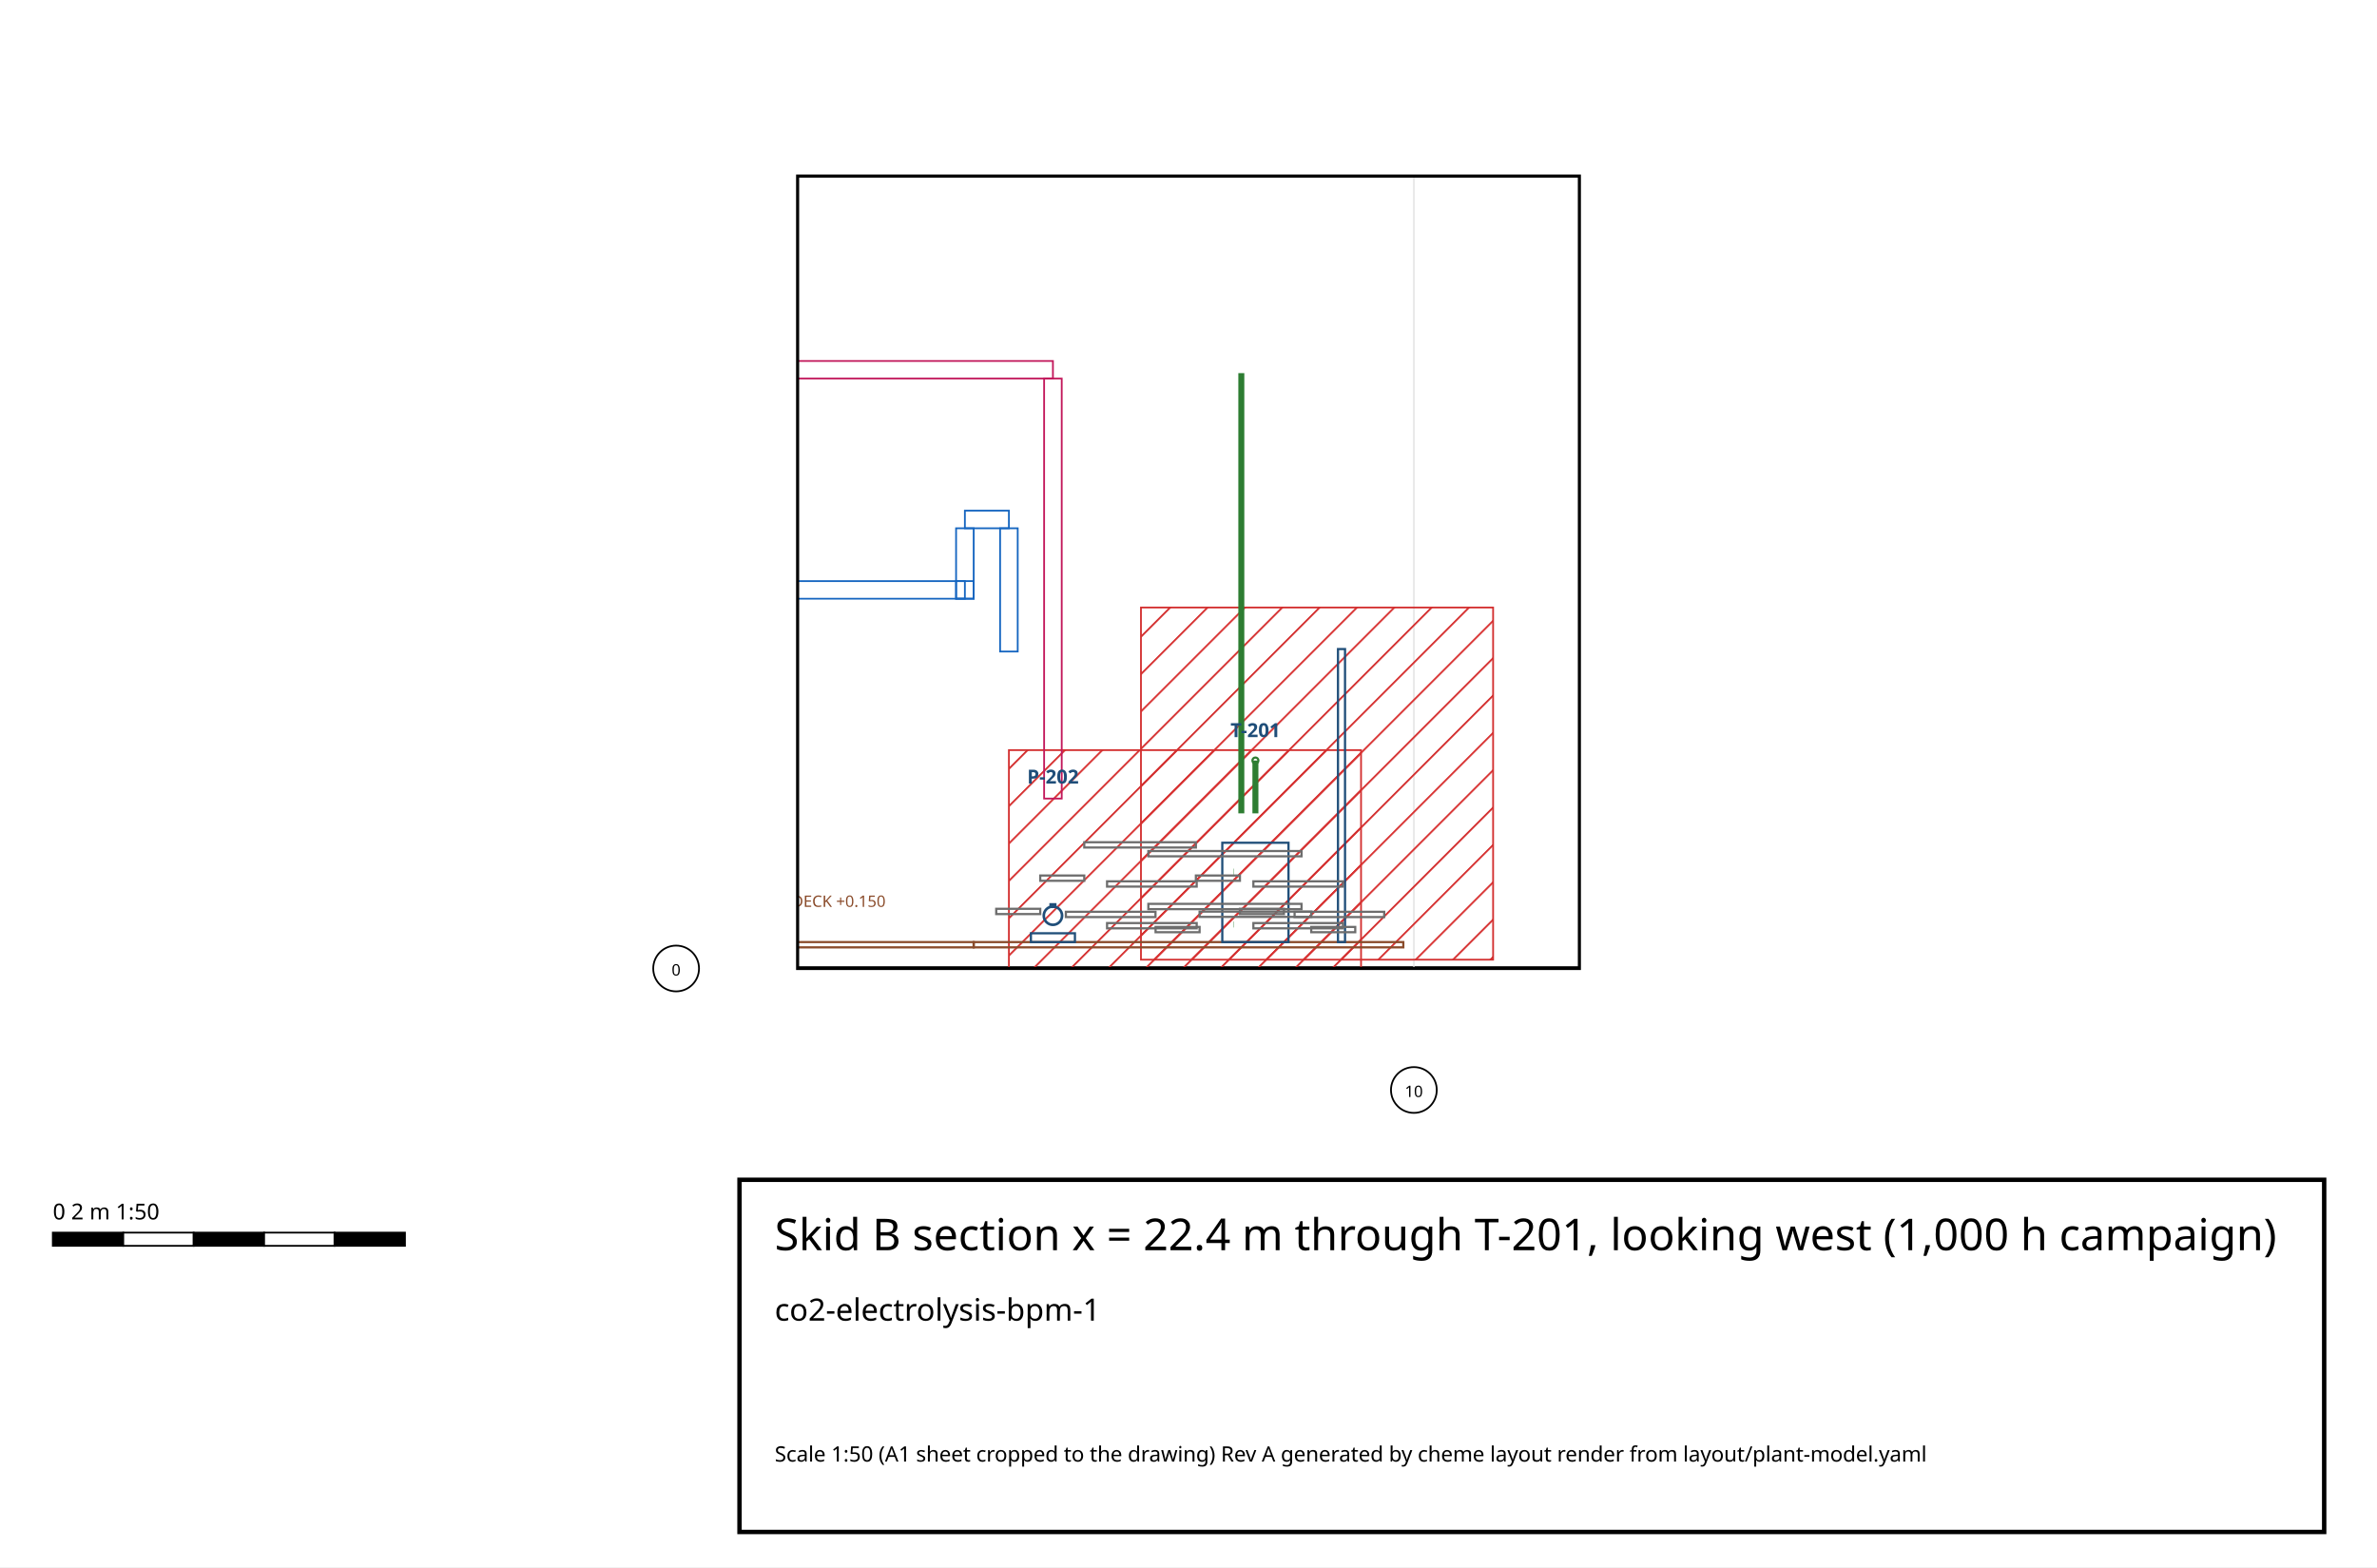
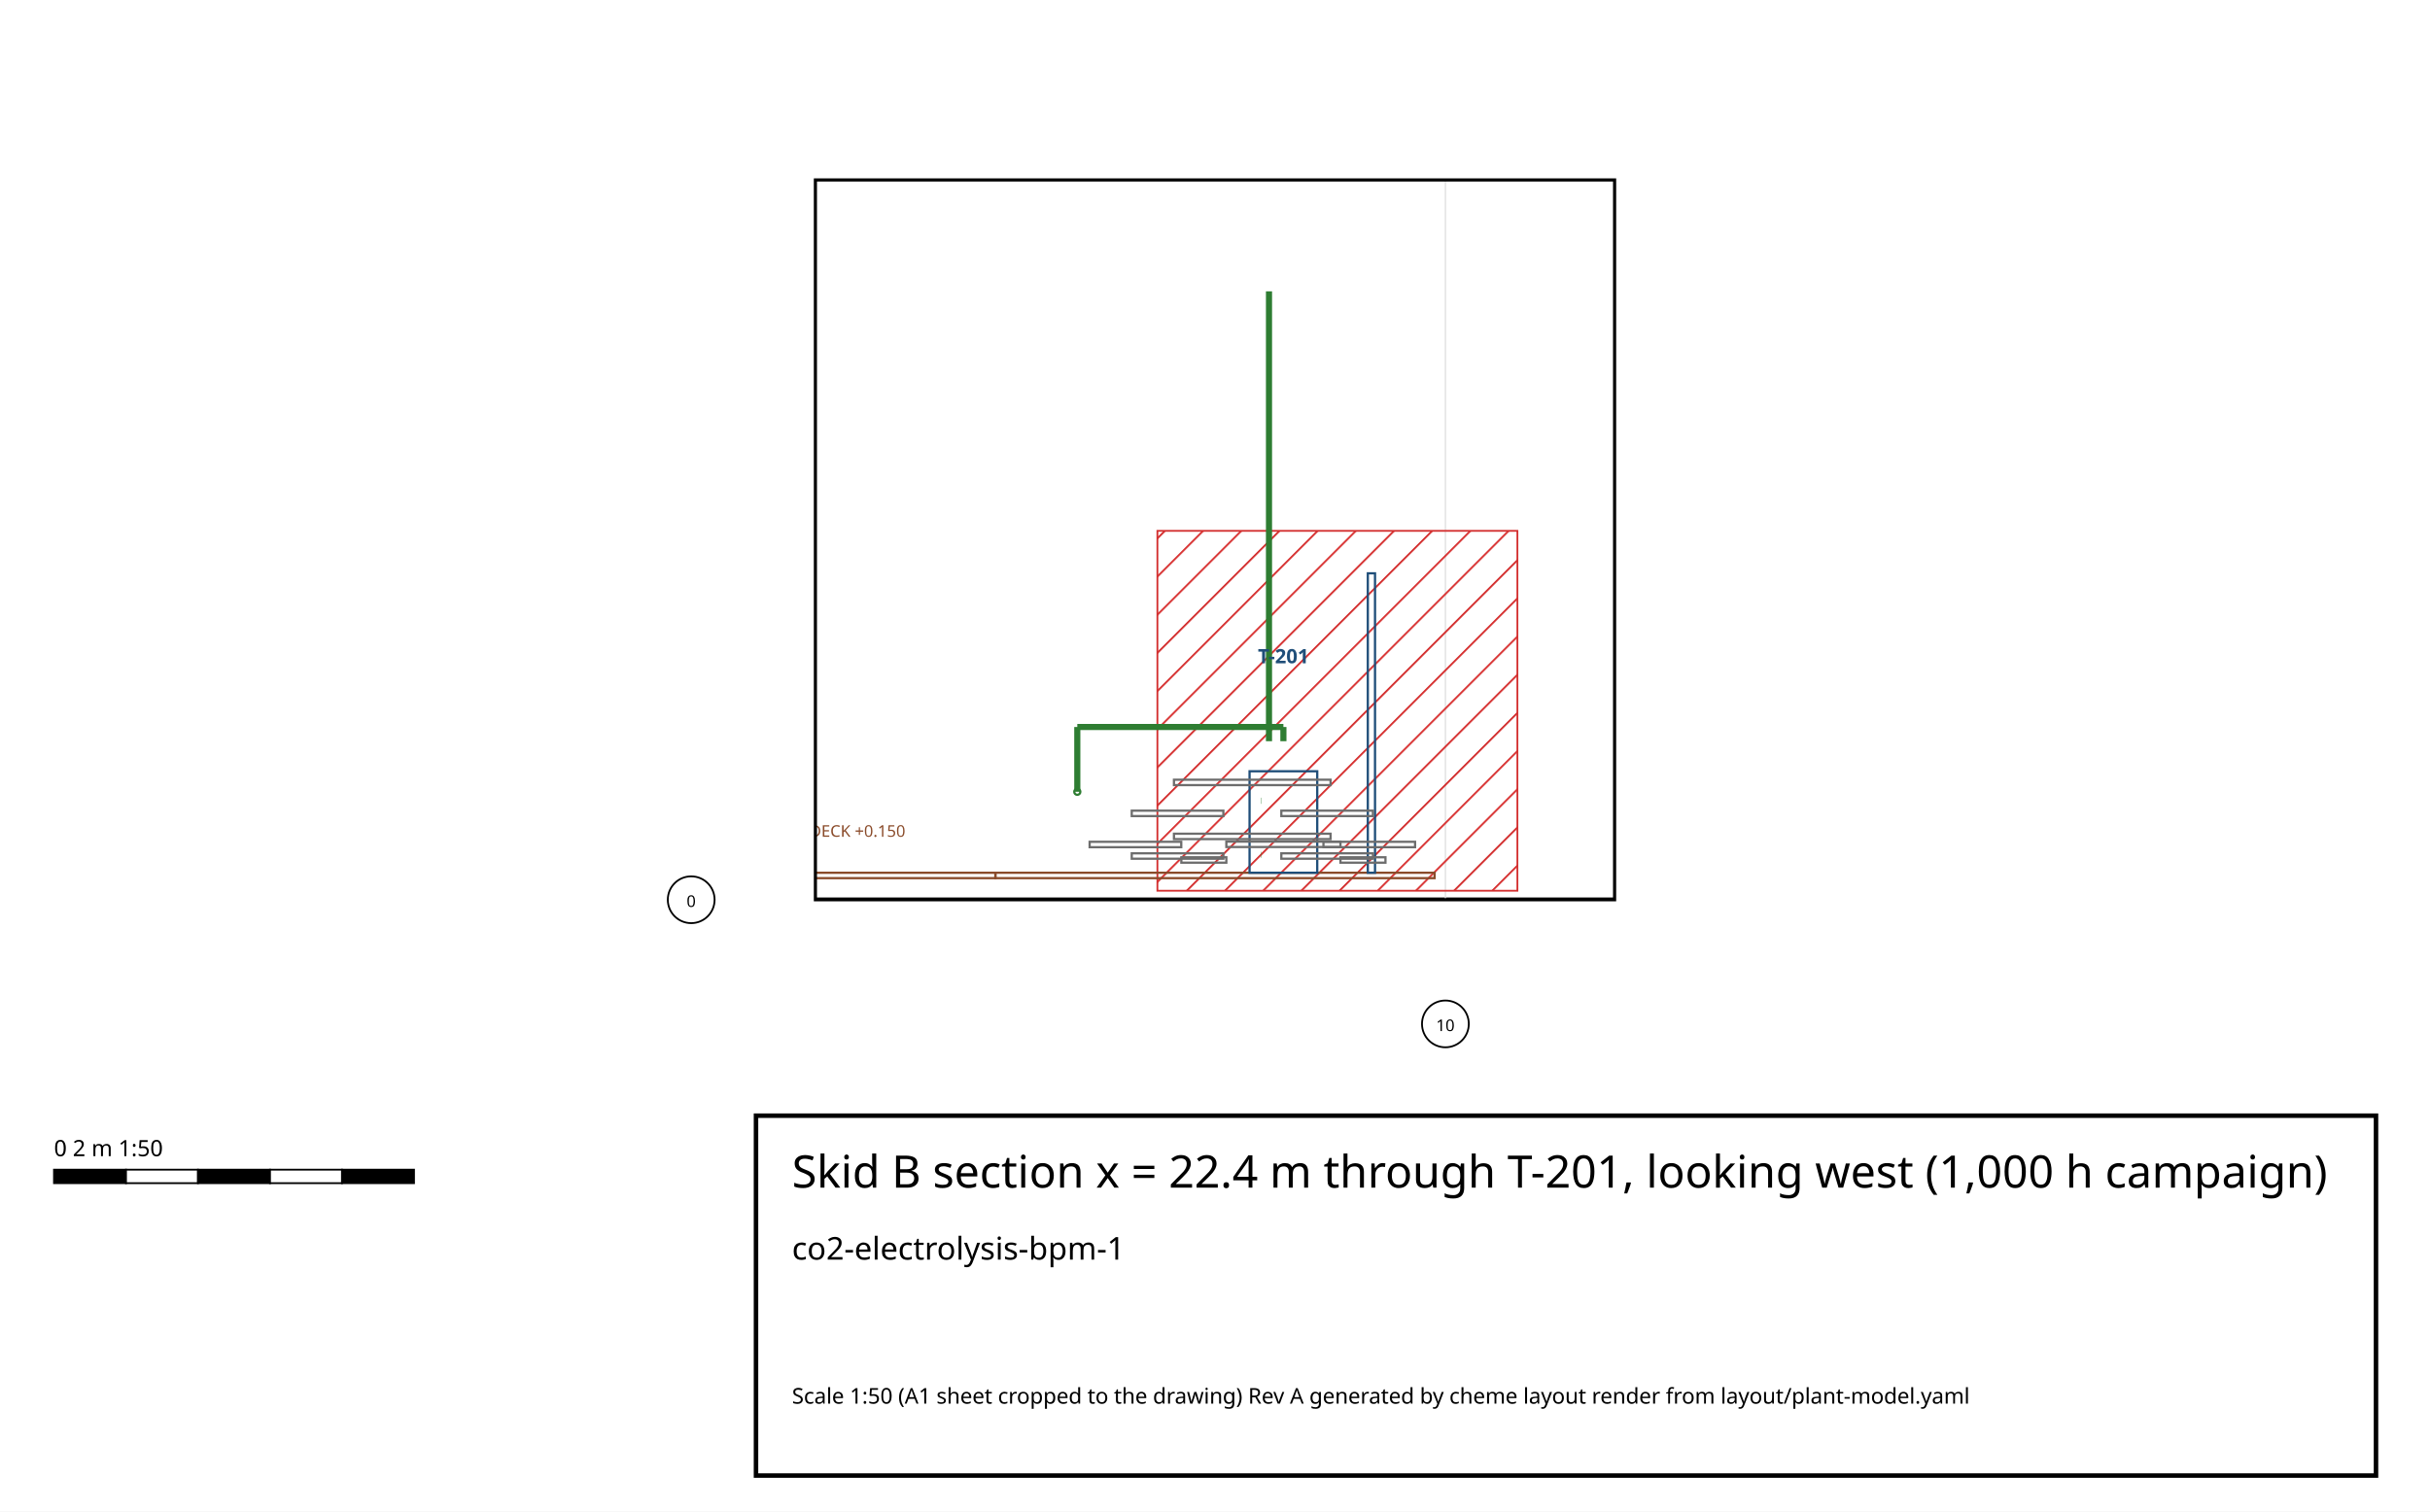
- <svg xmlns="http://www.w3.org/2000/svg" width="270.00" height="178.00" viewBox="285.50 217.00 270.00 178.00">
+ <svg xmlns="http://www.w3.org/2000/svg" width="270.00" height="168.00" viewBox="285.50 222.00 270.00 168.00">
  <defs>
    <pattern id="hatch-hazardous" width="3" height="3" patternUnits="userSpaceOnUse" patternTransform="rotate(45)">
      <line x1="0" y1="0" x2="0" y2="3" stroke="#d32f2f" stroke-width="0.4" />
    </pattern>
    <pattern id="hatch-oxygen_enriched" width="3" height="3" patternUnits="userSpaceOnUse" patternTransform="rotate(45)">
      <line x1="0" y1="0" x2="0" y2="3" stroke="#1976d2" stroke-width="0.4" />
    </pattern>
    <pattern id="hatch-oxygen_deficient" width="3" height="3" patternUnits="userSpaceOnUse" patternTransform="rotate(45)">
      <line x1="0" y1="0" x2="0" y2="3" stroke="#7b1fa2" stroke-width="0.4" />
    </pattern>
    <pattern id="hatch-keep_clear" width="3" height="3" patternUnits="userSpaceOnUse" patternTransform="rotate(45)">
      <line x1="0" y1="0" x2="0" y2="3" stroke="#ef6c00" stroke-width="0.4" />
    </pattern>
    <pattern id="hatch-laydown" width="3" height="3" patternUnits="userSpaceOnUse" patternTransform="rotate(45)">
      <line x1="0" y1="0" x2="0" y2="3" stroke="#8d6e63" stroke-width="0.4" />
    </pattern>
    <pattern id="hatch-maintenance" width="3" height="3" patternUnits="userSpaceOnUse" patternTransform="rotate(45)">
      <line x1="0" y1="0" x2="0" y2="3" stroke="#f9a825" stroke-width="0.4" />
    </pattern>
    <pattern id="hatch-escape" width="3" height="3" patternUnits="userSpaceOnUse" patternTransform="rotate(45)">
      <line x1="0" y1="0" x2="0" y2="3" stroke="#2e7d32" stroke-width="0.4" />
    </pattern>
    <clipPath id="area">
-       <rect x="376.10" y="237.00" width="88.80" height="90.00" />
+       <rect x="376.10" y="242.00" width="88.80" height="80.00" />
    </clipPath>
  </defs>
-   <rect x="285.50" y="217.00" width="270.00" height="178.00" fill="#ffffff" />
+   <rect x="285.50" y="222.00" width="270.00" height="168.00" fill="#ffffff" />
  <g id="drawing" clip-path="url(#area)">
    <g id="grid">
-       <polyline points="376.10,327.00 464.90,327.00" fill="none" stroke="#000" stroke-width="0.50" stroke-linecap="butt" id="grade" />
-       <line x1="446.10" y1="327.00" x2="446.10" y2="237.00" stroke="#e0e0e0" stroke-width="0.15" />
-       <line x1="376.10" y1="327.00" x2="464.90" y2="327.00" stroke="#e0e0e0" stroke-width="0.15" />
+       <polyline points="376.10,322.00 464.90,322.00" fill="none" stroke="#000" stroke-width="0.50" stroke-linecap="butt" id="grade" />
+       <line x1="446.10" y1="322.00" x2="446.10" y2="242.00" stroke="#e0e0e0" stroke-width="0.15" />
+       <line x1="376.10" y1="322.00" x2="464.90" y2="322.00" stroke="#e0e0e0" stroke-width="0.15" />
    </g>
    <g id="areas" />
    <g id="zones">
-       <polygon points="400.10,342.20 440.10,342.20 440.10,302.20 400.10,302.20" fill="url(#hatch-hazardous)" stroke="#d32f2f" stroke-width="0.2" id="zone-Z-HAZ-B-0" />
-       <polygon points="415.10,326.00 455.10,326.00 455.10,286.00 415.10,286.00" fill="url(#hatch-hazardous)" stroke="#d32f2f" stroke-width="0.2" id="zone-Z-HAZ-B-6" />
-       <polygon points="246.10,327.00 306.10,327.00 306.10,321.00 246.10,321.00" fill="url(#hatch-crane_pad)" stroke="#ef6c00" stroke-width="0.2" id="zone-CP-B-0" />
+       <polygon points="414.10,321.00 454.10,321.00 454.10,281.00 414.10,281.00" fill="url(#hatch-hazardous)" stroke="#d32f2f" stroke-width="0.2" id="zone-Z-HAZ-B-6" />
+       <polygon points="246.10,322.00 376.10,322.00 376.10,316.00 246.10,316.00" fill="url(#hatch-crane_pad)" stroke="#ef6c00" stroke-width="0.2" id="zone-CP-B-0" />
    </g>
    <g id="roads" />
    <g id="buildings" />
    <g id="racks">
-       <polyline points="351.10,271.00 351.10,270.00" fill="none" stroke="#7a5c3e" stroke-width="6.00" stroke-linecap="butt" />
-       <polyline points="321.10,271.00 321.10,270.00" fill="none" stroke="#7a5c3e" stroke-width="6.00" stroke-linecap="butt" />
-       <polyline points="351.10,272.00 321.10,272.00" fill="none" stroke="#7a5c3e" stroke-width="4.00" stroke-linecap="butt" />
+       <polyline points="531.10,258.00 531.10,257.00" fill="none" stroke="#7a5c3e" stroke-width="6.00" stroke-linecap="butt" />
+       <polyline points="501.10,258.00 501.10,257.00" fill="none" stroke="#7a5c3e" stroke-width="6.00" stroke-linecap="butt" />
+       <polyline points="531.10,259.00 501.10,259.00" fill="none" stroke="#7a5c3e" stroke-width="4.00" stroke-linecap="butt" />
    </g>
    <g id="structures">
-       <polyline points="396.10,325.40 396.10,325.40" fill="none" stroke="#8a4b2a" stroke-width="2.80" stroke-linecap="butt" />
-       <polyline points="444.90,325.40 444.90,325.40" fill="none" stroke="#8a4b2a" stroke-width="2.80" stroke-linecap="butt" />
-       <polygon points="396.10,324.60 444.90,324.60 444.90,324.00 396.10,324.00" fill="none" stroke="#8a4b2a" stroke-width="0.25" />
-       <polyline points="396.10,302.00 396.10,302.00" fill="none" stroke="#8a4b2a" stroke-width="1.00" stroke-linecap="butt" />
-       <polyline points="444.90,302.00 444.90,302.00" fill="none" stroke="#8a4b2a" stroke-width="1.00" stroke-linecap="butt" />
-       <polygon points="360.10,324.60 396.10,324.60 396.10,324.00 360.10,324.00" fill="none" stroke="#8a4b2a" stroke-width="0.25" />
+       <polyline points="396.10,320.40 396.10,320.40" fill="none" stroke="#8a4b2a" stroke-width="2.80" stroke-linecap="butt" />
+       <polyline points="444.90,320.40 444.90,320.40" fill="none" stroke="#8a4b2a" stroke-width="2.80" stroke-linecap="butt" />
+       <polygon points="396.10,319.60 444.90,319.60 444.90,319.00 396.10,319.00" fill="none" stroke="#8a4b2a" stroke-width="0.25" />
+       <polyline points="396.10,297.00 396.10,297.00" fill="none" stroke="#8a4b2a" stroke-width="1.00" stroke-linecap="butt" />
+       <polyline points="444.90,297.00 444.90,297.00" fill="none" stroke="#8a4b2a" stroke-width="1.00" stroke-linecap="butt" />
+       <polygon points="360.10,319.60 396.10,319.60 396.10,319.00 360.10,319.00" fill="none" stroke="#8a4b2a" stroke-width="0.25" />
    </g>
    <g id="equipment">
      <g id="equipment-T-201">
-         <polygon points="424.34,324.00 431.86,324.00 431.86,312.72 424.34,312.72" fill="none" stroke="#1f4e79" stroke-width="0.25" />
-         <polygon points="437.48,324.00 438.28,324.00 438.28,290.72 437.48,290.72" fill="none" stroke="#1f4e79" stroke-width="0.25" />
-       </g>
-       <g id="equipment-P-202">
-         <polygon points="402.60,324.00 407.60,324.00 407.60,323.00 402.60,323.00" fill="none" stroke="#1f4e79" stroke-width="0.25" />
-         <circle cx="405.10" cy="321.00" r="1.04" fill="none" stroke="#1f4e79" stroke-width="0.3" />
-         <polygon points="404.82,320.02 405.38,320.02 405.38,319.70 404.82,319.70" fill="none" stroke="#1f4e79" stroke-width="0.25" />
+         <polygon points="424.34,319.00 431.86,319.00 431.86,307.72 424.34,307.72" fill="none" stroke="#1f4e79" stroke-width="0.25" />
+         <polygon points="437.48,319.00 438.28,319.00 438.28,285.72 437.48,285.72" fill="none" stroke="#1f4e79" stroke-width="0.25" />
      </g>
    </g>
    <g id="platforms">
-       <polygon points="421.76,321.14 434.44,321.14 434.44,320.54 421.76,320.54" fill="none" stroke="#6d6d6d" stroke-width="0.25" />
-       <polygon points="416.76,322.88 421.76,322.88 421.76,322.28 416.76,322.28" fill="none" stroke="#6d6d6d" stroke-width="0.25" />
-       <polygon points="434.44,322.88 439.44,322.88 439.44,322.28 434.44,322.28" fill="none" stroke="#6d6d6d" stroke-width="0.25" />
-       <polygon points="408.66,313.26 421.34,313.26 421.34,312.66 408.66,312.66" fill="none" stroke="#6d6d6d" stroke-width="0.25" />
-       <polygon points="426.34,320.82 431.34,320.82 431.34,320.22 426.34,320.22" fill="none" stroke="#6d6d6d" stroke-width="0.25" />
-       <polygon points="421.34,317.04 426.34,317.04 426.34,316.44 421.34,316.44" fill="none" stroke="#6d6d6d" stroke-width="0.25" />
-       <polygon points="398.66,320.82 403.66,320.82 403.66,320.22 398.66,320.22" fill="none" stroke="#6d6d6d" stroke-width="0.25" />
-       <polygon points="403.66,317.04 408.66,317.04 408.66,316.44 403.66,316.44" fill="none" stroke="#6d6d6d" stroke-width="0.25" />
-       <polygon points="415.94,314.26 433.34,314.26 433.34,313.66 415.94,313.66" fill="none" stroke="#6d6d6d" stroke-width="0.25" />
-       <polygon points="406.57,321.16 416.75,321.16 416.75,320.56 406.57,320.56" fill="none" stroke="#6d6d6d" stroke-width="0.25" />
-       <polygon points="411.25,317.70 421.43,317.70 421.43,317.10 411.25,317.10" fill="none" stroke="#6d6d6d" stroke-width="0.25" />
-       <polygon points="432.55,321.16 442.73,321.16 442.73,320.56 432.55,320.56" fill="none" stroke="#6d6d6d" stroke-width="0.25" />
-       <polygon points="427.87,317.70 438.05,317.70 438.05,317.10 427.87,317.10" fill="none" stroke="#6d6d6d" stroke-width="0.25" />
-       <polygon points="415.94,320.26 433.34,320.26 433.34,319.66 415.94,319.66" fill="none" stroke="#6d6d6d" stroke-width="0.25" />
-       <polygon points="427.87,322.44 438.05,322.44 438.05,321.84 427.87,321.84" fill="none" stroke="#6d6d6d" stroke-width="0.25" />
-       <polygon points="411.25,322.44 421.43,322.44 421.43,321.84 411.25,321.84" fill="none" stroke="#6d6d6d" stroke-width="0.25" />
+       <polygon points="421.76,316.14 434.44,316.14 434.44,315.54 421.76,315.54" fill="none" stroke="#6d6d6d" stroke-width="0.25" />
+       <polygon points="416.76,317.88 421.76,317.88 421.76,317.28 416.76,317.28" fill="none" stroke="#6d6d6d" stroke-width="0.25" />
+       <polygon points="434.44,317.88 439.44,317.88 439.44,317.28 434.44,317.28" fill="none" stroke="#6d6d6d" stroke-width="0.25" />
+       <polygon points="415.94,309.26 433.34,309.26 433.34,308.66 415.94,308.66" fill="none" stroke="#6d6d6d" stroke-width="0.25" />
+       <polygon points="406.57,316.16 416.75,316.16 416.75,315.56 406.57,315.56" fill="none" stroke="#6d6d6d" stroke-width="0.25" />
+       <polygon points="411.25,312.70 421.43,312.70 421.43,312.10 411.25,312.10" fill="none" stroke="#6d6d6d" stroke-width="0.25" />
+       <polygon points="432.55,316.16 442.73,316.16 442.73,315.56 432.55,315.56" fill="none" stroke="#6d6d6d" stroke-width="0.25" />
+       <polygon points="427.87,312.70 438.05,312.70 438.05,312.10 427.87,312.10" fill="none" stroke="#6d6d6d" stroke-width="0.25" />
+       <polygon points="415.94,315.26 433.34,315.26 433.34,314.66 415.94,314.66" fill="none" stroke="#6d6d6d" stroke-width="0.25" />
+       <polygon points="427.87,317.44 438.05,317.44 438.05,316.84 427.87,316.84" fill="none" stroke="#6d6d6d" stroke-width="0.25" />
+       <polygon points="411.25,317.44 421.43,317.44 421.43,316.84 411.25,316.84" fill="none" stroke="#6d6d6d" stroke-width="0.25" />
    </g>
    <g id="pipes">
      <g id="pipe-P-02/Line_AN204_S4" data-line="AN-204">
-         <circle cx="428.10" cy="303.38" r="0.34" fill="none" stroke="#2e7d32" stroke-width="0.25" />
-         <polyline points="428.10,303.38 428.10,309.38" fill="none" stroke="#2e7d32" stroke-width="0.68" stroke-linecap="butt" />
+         <circle cx="405.20" cy="310.00" r="0.34" fill="none" stroke="#2e7d32" stroke-width="0.25" />
+         <polyline points="405.20,310.00 405.20,302.80" fill="none" stroke="#2e7d32" stroke-width="0.68" stroke-linecap="butt" />
+         <polyline points="405.20,302.80 428.10,302.80" fill="none" stroke="#2e7d32" stroke-width="0.68" stroke-linecap="butt" />
+         <polyline points="428.10,302.80 428.10,304.38" fill="none" stroke="#2e7d32" stroke-width="0.68" stroke-linecap="butt" />
      </g>
      <g id="pipe-P-02/Line_KOH201_S1" data-line="KOH-201">
-         <polyline points="425.64,316.00 425.68,316.00" fill="none" stroke="#2e7d32" stroke-width="0.68" stroke-linecap="butt" />
+         <polyline points="425.64,311.00 425.68,311.00" fill="none" stroke="#2e7d32" stroke-width="0.68" stroke-linecap="butt" />
      </g>
      <g id="pipe-P-02/Line_O2V201_S1" data-line="O2V-201">
-         <polyline points="426.50,309.38 426.50,259.38" fill="none" stroke="#2e7d32" stroke-width="0.68" stroke-linecap="butt" />
+         <polyline points="426.50,304.38 426.50,254.38" fill="none" stroke="#2e7d32" stroke-width="0.68" stroke-linecap="butt" />
      </g>
      <g id="pipe-P-02/Line_SP201_S1" data-line="SP-201">
-         <polyline points="425.68,322.00 425.64,322.00" fill="none" stroke="#2e7d32" stroke-width="0.68" stroke-linecap="butt" />
+         <polyline points="425.68,317.00 425.64,317.00" fill="none" stroke="#2e7d32" stroke-width="0.68" stroke-linecap="butt" />
      </g>
    </g>
    <g id="trays">
-       <g id="tray-PT-PR-1-6" data-system="power">
-         <polygon points="341.10,270.00 343.10,270.00 343.10,268.00 341.10,268.00" fill="none" stroke="#c2185b" stroke-width="0.2" />
-       </g>
      <g id="tray-PT-PR-1-7" data-system="power">
-         <polygon points="341.10,270.00 343.10,270.00 343.10,268.00 341.10,268.00" fill="none" stroke="#c2185b" stroke-width="0.25" />
-       </g>
-       <g id="tray-IT-PR-1-1" data-system="instrument">
-         <polygon points="329.10,270.00 331.10,270.00 331.10,268.00 329.10,268.00" fill="none" stroke="#1565c0" stroke-width="0.25" />
+         <polygon points="521.10,257.00 523.10,257.00 523.10,255.00 521.10,255.00" fill="none" stroke="#c2185b" stroke-width="0.25" />
      </g>
      <g id="tray-IT-PR-1-2" data-system="instrument">
-         <polygon points="329.10,270.00 331.10,270.00 331.10,268.00 329.10,268.00" fill="none" stroke="#1565c0" stroke-width="0.2" />
-       </g>
-       <g id="tray-PT-M-P-202" data-system="power">
-         <polygon points="341.10,270.00 343.10,270.00 343.10,260.00 341.10,260.00" fill="none" stroke="#c2185b" stroke-width="0.2" />
-         <polygon points="342.10,260.00 405.10,260.00 405.10,258.00 342.10,258.00" fill="none" stroke="#c2185b" stroke-width="0.2" />
-         <polygon points="404.10,307.70 406.10,307.70 406.10,260.00 404.10,260.00" fill="none" stroke="#c2185b" stroke-width="0.2" />
-       </g>
-       <g id="tray-IT-JB-201" data-system="instrument">
-         <polygon points="329.10,285.00 331.10,285.00 331.10,270.00 329.10,270.00" fill="none" stroke="#1565c0" stroke-width="0.2" />
-         <polygon points="330.10,285.00 340.10,285.00 340.10,283.00 330.10,283.00" fill="none" stroke="#1565c0" stroke-width="0.2" />
-         <polygon points="339.10,285.00 341.10,285.00 341.10,283.00 339.10,283.00" fill="none" stroke="#1565c0" stroke-width="0.2" />
-         <polygon points="340.10,285.00 395.10,285.00 395.10,283.00 340.10,283.00" fill="none" stroke="#1565c0" stroke-width="0.2" />
-         <polygon points="394.10,285.00 396.10,285.00 396.10,283.00 394.10,283.00" fill="none" stroke="#1565c0" stroke-width="0.2" />
-         <polygon points="394.10,285.00 396.10,285.00 396.10,277.00 394.10,277.00" fill="none" stroke="#1565c0" stroke-width="0.2" />
-         <polygon points="395.10,277.00 400.10,277.00 400.10,275.00 395.10,275.00" fill="none" stroke="#1565c0" stroke-width="0.2" />
-         <polygon points="399.10,291.00 401.10,291.00 401.10,277.00 399.10,277.00" fill="none" stroke="#1565c0" stroke-width="0.2" />
+         <polygon points="509.10,257.00 511.10,257.00 511.10,255.00 509.10,255.00" fill="none" stroke="#1565c0" stroke-width="0.25" />
      </g>
    </g>
    <g id="ducts" />
    <g id="inline" />
    <g id="labels">
-       <text x="336.10" y="265.00" font-size="1.8" font-family="sans-serif" text-anchor="start" fill="#7a5c3e">PR-1 +2.800</text>
-       <text x="386.10" y="320.00" font-size="1.8" font-family="sans-serif" text-anchor="end" fill="#8a4b2a">DECK +0.150</text>
-       <text x="428.10" y="300.72" font-size="2.2" font-family="sans-serif" text-anchor="middle" fill="#1f4e79" font-weight="bold">T-201</text>
-       <text x="405.10" y="306.00" font-size="2.2" font-family="sans-serif" text-anchor="middle" fill="#1f4e79" font-weight="bold">P-202</text>
+       <text x="516.10" y="252.00" font-size="1.8" font-family="sans-serif" text-anchor="start" fill="#7a5c3e">PR-1 +3.200</text>
+       <text x="386.10" y="315.00" font-size="1.8" font-family="sans-serif" text-anchor="end" fill="#8a4b2a">DECK +0.150</text>
+       <text x="428.10" y="295.72" font-size="2.2" font-family="sans-serif" text-anchor="middle" fill="#1f4e79" font-weight="bold">T-201</text>
    </g>
  </g>
-   <rect x="376.10" y="237.00" width="88.80" height="90.00" fill="none" stroke="#000" stroke-width="0.35" />
+   <rect x="376.10" y="242.00" width="88.80" height="80.00" fill="none" stroke="#000" stroke-width="0.35" />
  <g class="bubble" transform="translate(0.00,9.80)">
-     <circle cx="446.10" cy="331.00" r="2.6" fill="#fff" stroke="#000" stroke-width="0.2" />
-     <text x="446.10" y="331.80" font-size="1.8" font-family="sans-serif" text-anchor="middle">10</text>
+     <circle cx="446.10" cy="326.00" r="2.6" fill="#fff" stroke="#000" stroke-width="0.2" />
+     <text x="446.10" y="326.80" font-size="1.8" font-family="sans-serif" text-anchor="middle">10</text>
  </g>
  <g class="bubble" transform="translate(-9.80,0.00)">
-     <circle cx="372.10" cy="327.00" r="2.6" fill="#fff" stroke="#000" stroke-width="0.2" />
-     <text x="372.10" y="327.80" font-size="1.8" font-family="sans-serif" text-anchor="middle">0</text>
+     <circle cx="372.10" cy="322.00" r="2.6" fill="#fff" stroke="#000" stroke-width="0.2" />
+     <text x="372.10" y="322.80" font-size="1.8" font-family="sans-serif" text-anchor="middle">0</text>
  </g>
-   <g id="scale-bar" transform="translate(276.50,-183.00)">
+   <g id="scale-bar" transform="translate(276.50,-188.00)">
    <rect x="15.00" y="540.00" width="8.00" height="1.5" fill="#000" stroke="#000" stroke-width="0.2" />
    <rect x="23.00" y="540.00" width="8.00" height="1.5" fill="#fff" stroke="#000" stroke-width="0.2" />
    <rect x="31.00" y="540.00" width="8.00" height="1.5" fill="#000" stroke="#000" stroke-width="0.2" />
    <rect x="39.00" y="540.00" width="8.00" height="1.5" fill="#fff" stroke="#000" stroke-width="0.2" />
    <rect x="47.00" y="540.00" width="8.00" height="1.5" fill="#000" stroke="#000" stroke-width="0.2" />
    <text x="15.00" y="538.50" font-size="2.5" font-family="sans-serif">0      2 m    1:50</text>
  </g>
-   <g id="title-block" transform="translate(-281.50,-193.00)">
+   <g id="title-block" transform="translate(-281.50,-198.00)">
    <rect x="651.0" y="544.0" width="180" height="40.0" fill="#fff" stroke="#000" stroke-width="0.5" />
    <text x="655.0" y="552.0" font-size="5" font-family="sans-serif">Skid B section x = 22.4 m through T-201, looking west (1,000 h campaign)</text>
    <text x="655.0" y="560.0" font-size="3.5" font-family="sans-serif">co2-electrolysis-bpm-1</text>
    <text x="655.0" y="568.0" font-size="2.8" font-family="sans-serif" />
    <text x="655.0" y="576.0" font-size="2.4" font-family="sans-serif">Scale 1:50 (A1 sheet cropped to the drawing)   Rev A   generated by cheme layout render from layout/plant-model.yaml</text>
  </g>
</svg>
